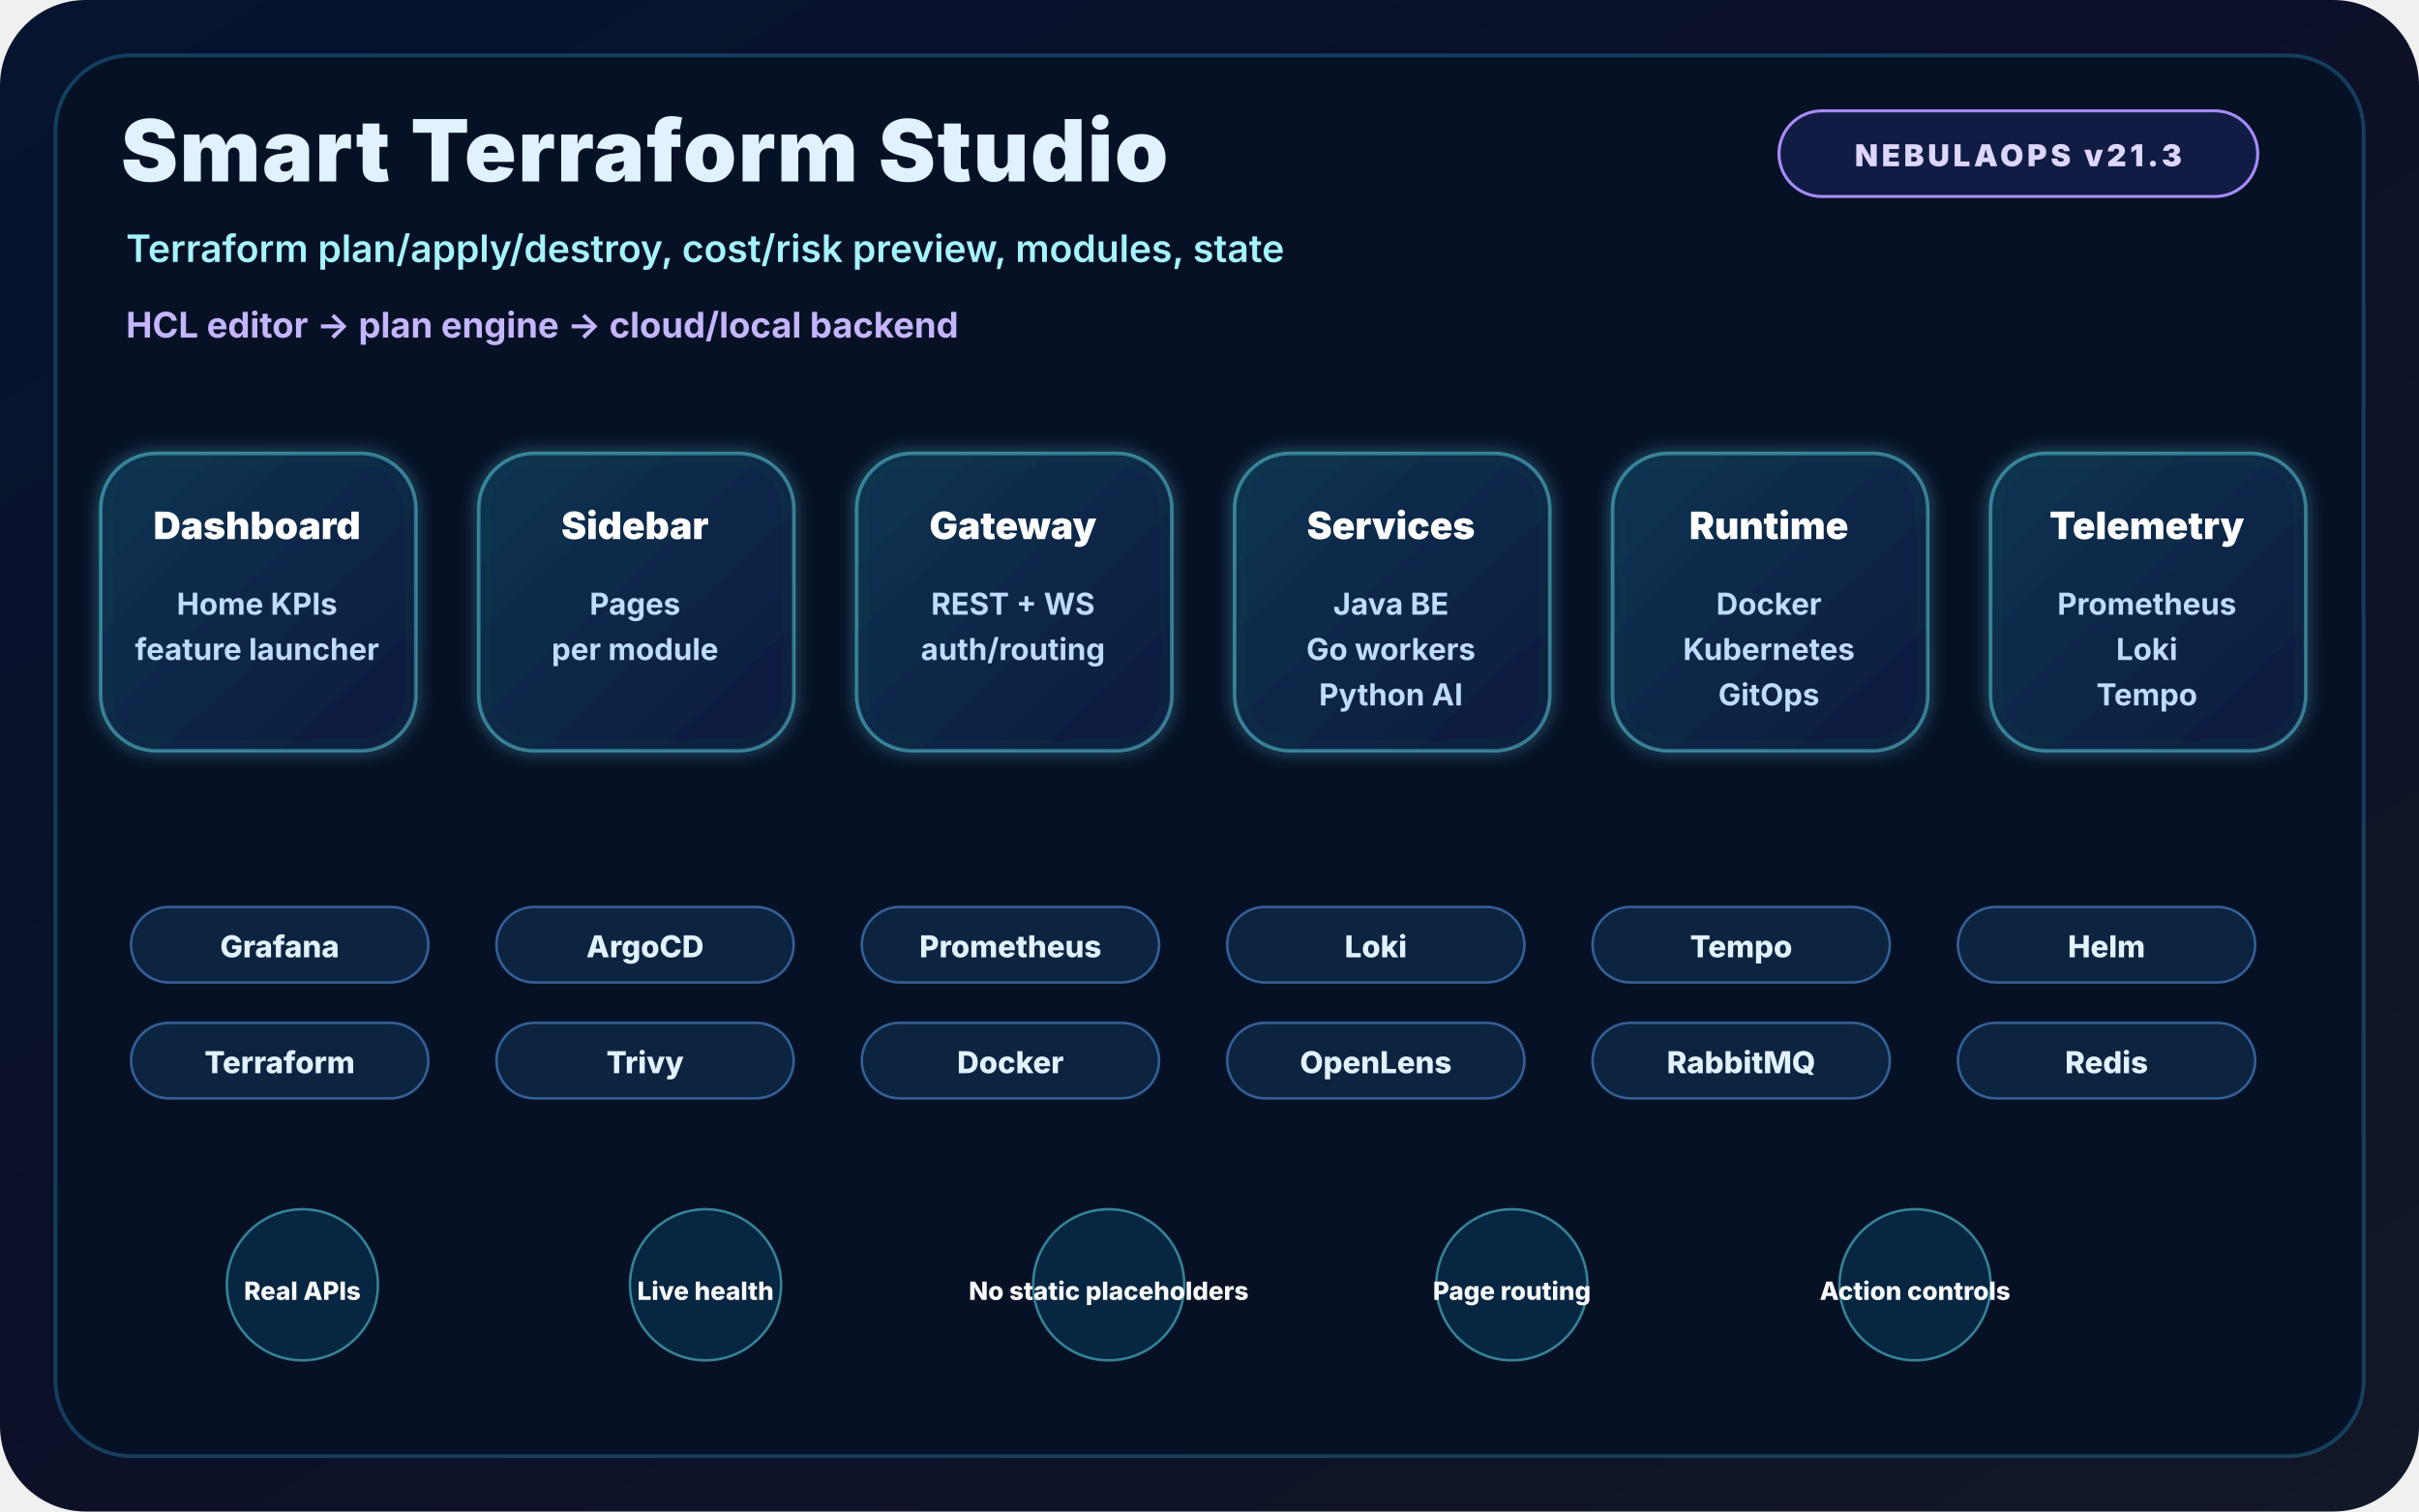
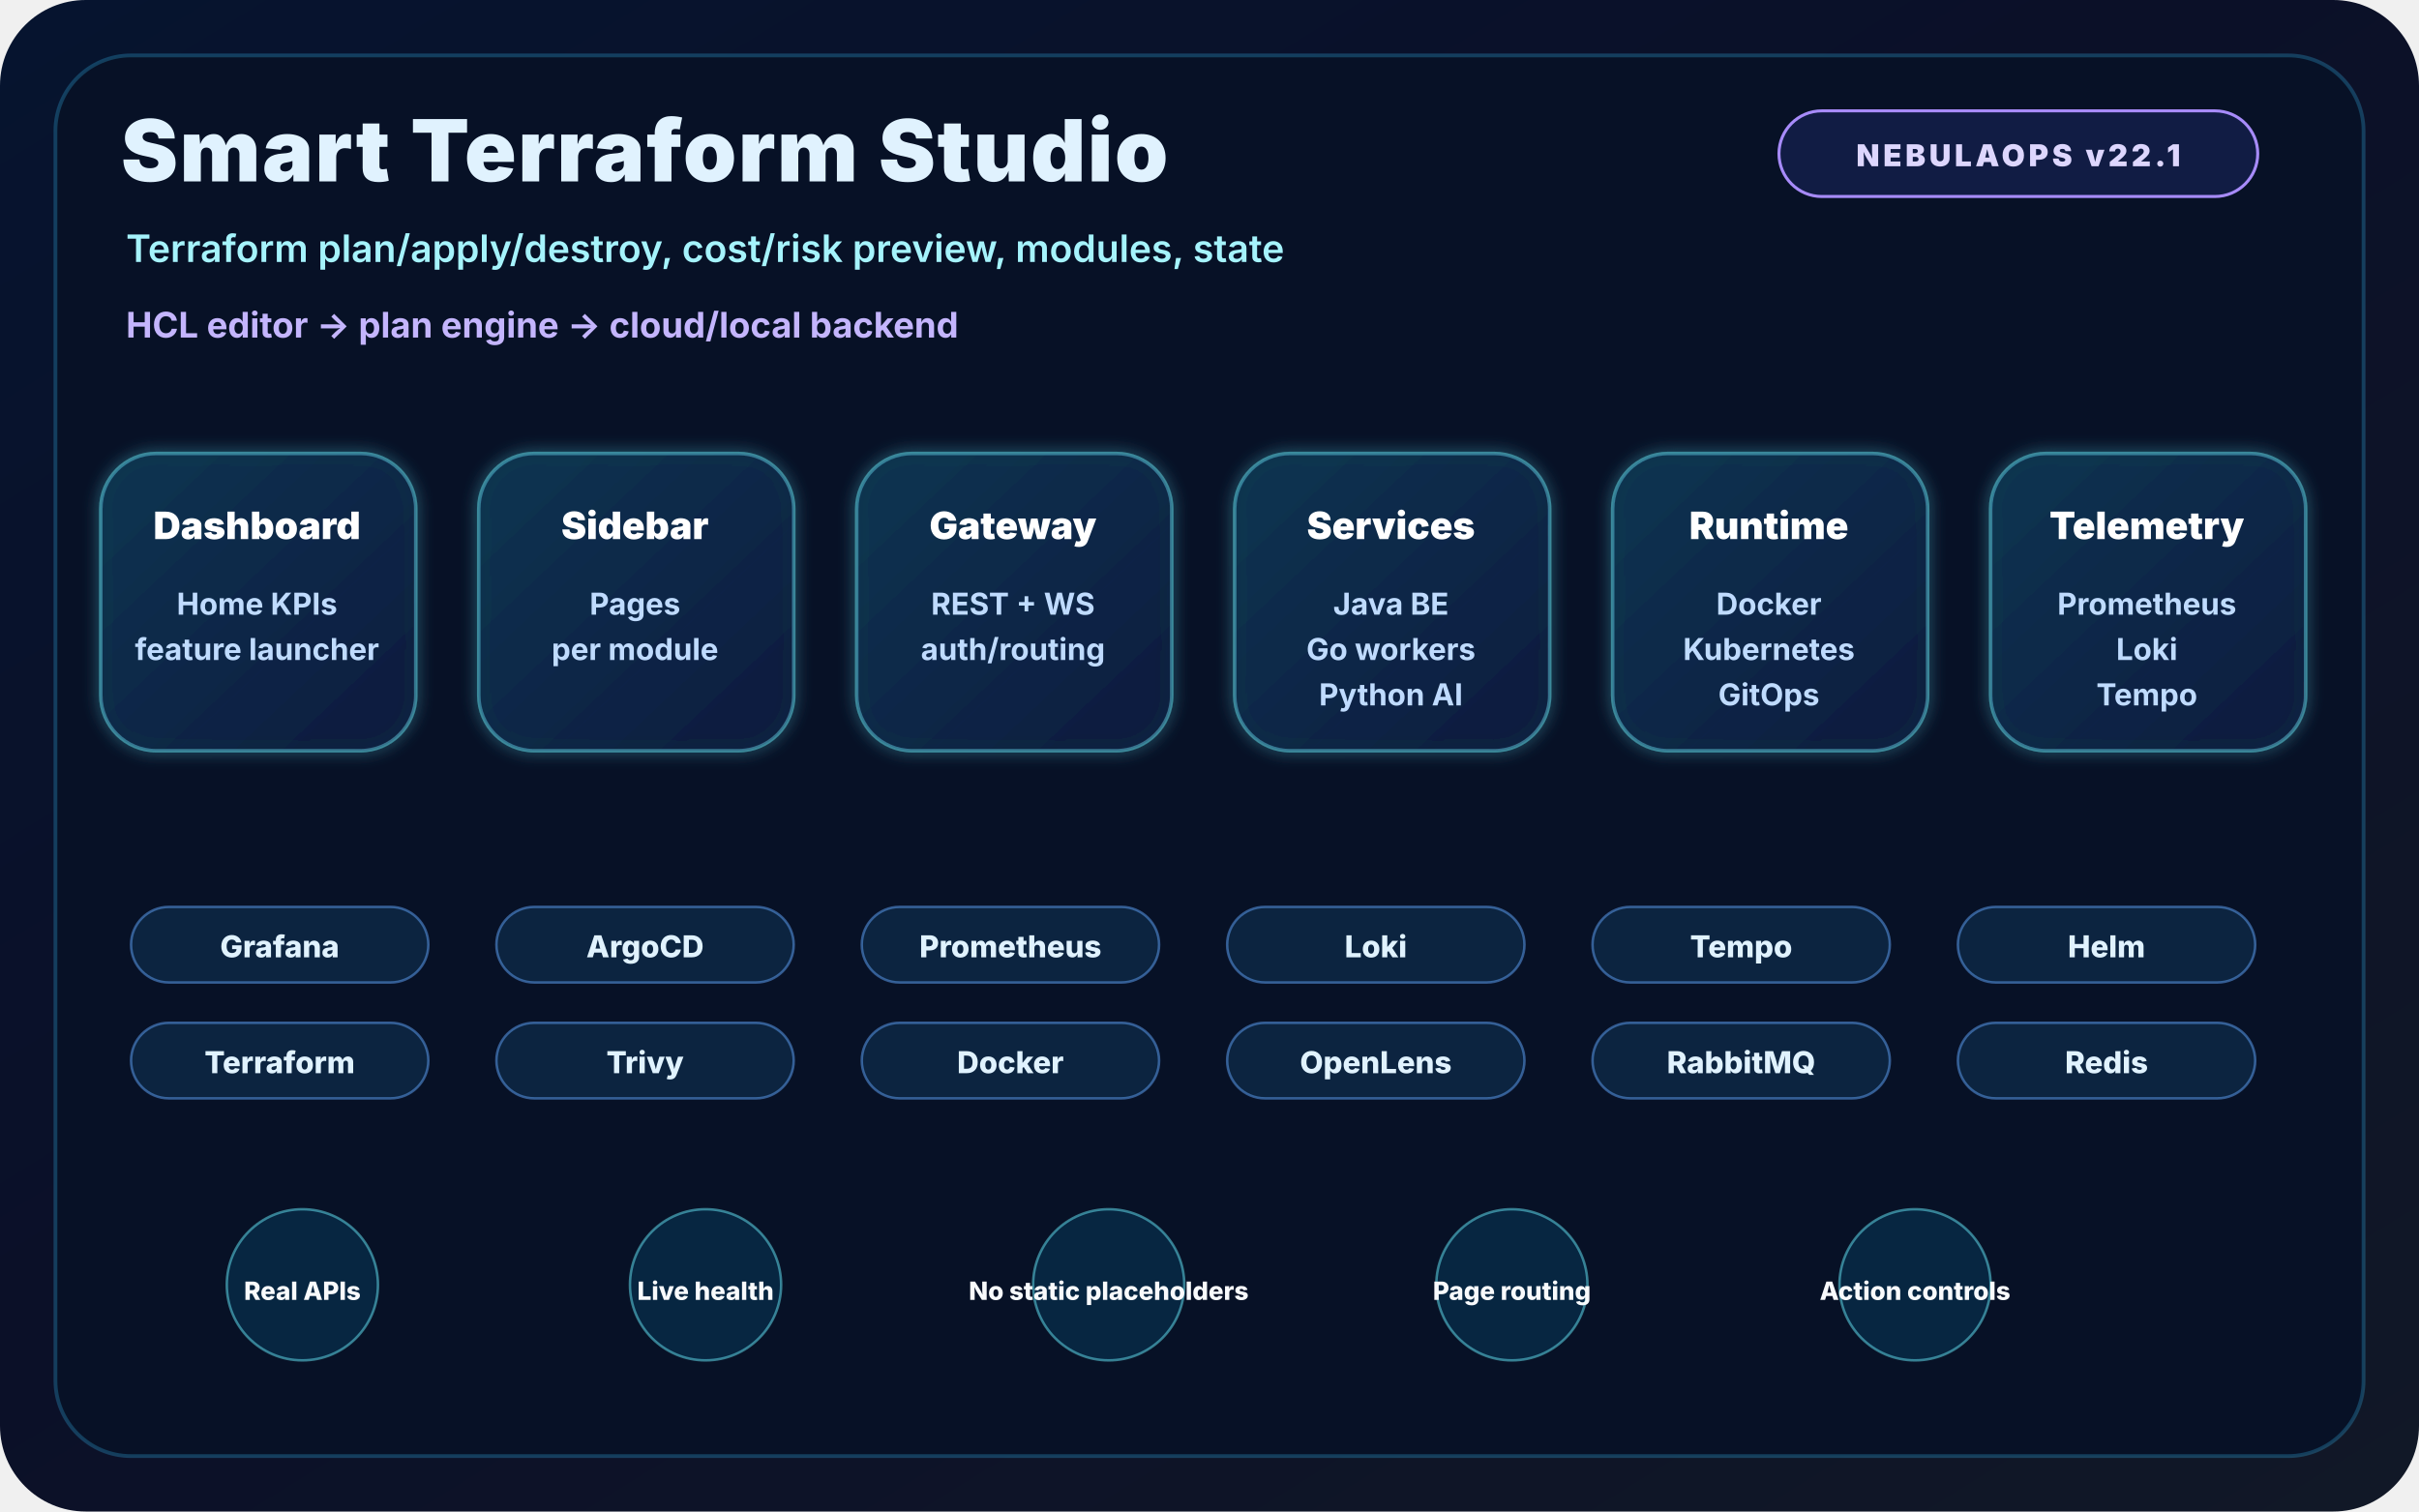
- <svg xmlns="http://www.w3.org/2000/svg" aria-label="NebulaOps v21.3 Smart Terraform Studio" role="img" viewBox="0 0 960 600">
+ <svg xmlns="http://www.w3.org/2000/svg" aria-label="NebulaOps v22.1 Smart Terraform Studio" role="img" viewBox="0 0 960 600">
  <defs>
    <linearGradient id="bg" x1="0" x2="1" y1="0" y2="1">
      <stop offset="0" stop-color="#06142f" />
      <stop offset=".45" stop-color="#0b1028" />
      <stop offset="1" stop-color="#111827" />
    </linearGradient>
    <linearGradient id="card" x1="0" x2="1" y1="0" y2="1">
      <stop offset="0" stop-color="#0f3552" stop-opacity=".96" />
      <stop offset="1" stop-color="#111a3d" stop-opacity=".92" />
    </linearGradient>
    <linearGradient id="accent" x1="0" x2="1" y1="0" y2="0">
      <stop offset="0" stop-color="#38bdf8" />
      <stop offset=".5" stop-color="#8b5cf6" />
      <stop offset="1" stop-color="#22d3ee" />
    </linearGradient>
    <filter id="glow">
      <feGaussianBlur result="b" stdDeviation="3" />
      <feMerge>
        <feMergeNode in="b" />
        <feMergeNode in="SourceGraphic" />
      </feMerge>
    </filter>
    <style>
            .bg {
                fill: url(#bg)
            }

            .panel {
                fill: #071126;
                stroke: #38bdf8;
                stroke-opacity: .26;
                stroke-width: 1.5
            }

            .node rect {
                fill: url(#card);
                stroke: #67e8f9;
                stroke-opacity: .42;
                stroke-width: 1.4;
                filter: url(#glow)
            }

            .link {
                fill: none;
                stroke: url(#accent);
                stroke-width: 4;
                stroke-linecap: round;
                stroke-dasharray: 9 9;
                opacity: .8
            }

            .title {
                font: 900 34px Inter, Arial, sans-serif;
                fill: #e0f2fe;
                letter-spacing: .02em
            }

            .sub {
                font: 600 15px Inter, Arial, sans-serif;
                fill: #a5f3fc
            }

            .flow {
                font: 700 14px Inter, Arial, sans-serif;
                fill: #c4b5fd
            }

            .h {
                font: 900 15px Inter, Arial, sans-serif;
                fill: #fff
            }

            .b {
                font: 700 12px Inter, Arial, sans-serif;
                fill: #bfdbfe
            }

            .chip {
                fill: #0c2440;
                stroke: #60a5fa;
                stroke-opacity: .5
            }

            .chipText {
                font: 800 12px Inter, Arial, sans-serif;
                fill: #e0f2fe
            }

            .pulse {
                fill: #0ea5e9;
                fill-opacity: .14;
                stroke: #67e8f9;
                stroke-opacity: .5
            }

            .small {
                font: 800 10px Inter, Arial, sans-serif;
                fill: #f8fafc
            }

            .badge {
                fill: #111c44;
                stroke: #a78bfa;
                stroke-width: 1.2
            }

            .badgeText {
                font: 900 12px Inter, Arial, sans-serif;
                fill: #ddd6fe;
                letter-spacing: .12em
            }
        </style>
  </defs>
  <rect class="bg" height="600" rx="34" width="960" />
  <rect class="panel" height="556" rx="30" width="916" x="22" y="22" />
  <rect class="badge" height="34" rx="17" width="190" x="706" y="44" />
-   <text class="badgeText" text-anchor="middle" x="801" y="66">NEBULAOPS v21.3</text>
+   <text class="badgeText" text-anchor="middle" x="801" y="66">NEBULAOPS v22.1</text>
  <text class="title" x="48" y="72">Smart Terraform Studio</text>
  <text class="sub" x="50" y="104">Terraform plan/apply/destroy, cost/risk preview, modules, state</text>
  <text class="flow" x="50" y="134">HCL editor → plan engine → cloud/local backend</text>
  <g class="node" transform="translate(40,180)">
    <rect height="118" rx="22" width="125" />
    <text class="h" text-anchor="middle" x="62" y="34">Dashboard</text>
    <text class="b" dy="0" text-anchor="middle" x="62" y="64">Home KPIs</text>
    <text class="b" dy="18" text-anchor="middle" x="62" y="64">feature launcher</text>
  </g>
  <path class="link" d="M165 239 C 185 239 170 239 190 239" />
  <g class="node" transform="translate(190,180)">
    <rect height="118" rx="22" width="125" />
    <text class="h" text-anchor="middle" x="62" y="34">Sidebar</text>
    <text class="b" dy="0" text-anchor="middle" x="62" y="64">Pages</text>
    <text class="b" dy="18" text-anchor="middle" x="62" y="64">per module</text>
  </g>
  <path class="link" d="M315 239 C 335 239 320 239 340 239" />
  <g class="node" transform="translate(340,180)">
    <rect height="118" rx="22" width="125" />
    <text class="h" text-anchor="middle" x="62" y="34">Gateway</text>
    <text class="b" dy="0" text-anchor="middle" x="62" y="64">REST + WS</text>
    <text class="b" dy="18" text-anchor="middle" x="62" y="64">auth/routing</text>
  </g>
  <path class="link" d="M465 239 C 485 239 470 239 490 239" />
  <g class="node" transform="translate(490,180)">
    <rect height="118" rx="22" width="125" />
    <text class="h" text-anchor="middle" x="62" y="34">Services</text>
    <text class="b" dy="0" text-anchor="middle" x="62" y="64">Java BE</text>
    <text class="b" dy="18" text-anchor="middle" x="62" y="64">Go workers</text>
    <text class="b" dy="36" text-anchor="middle" x="62" y="64">Python AI</text>
  </g>
  <path class="link" d="M615 239 C 635 239 620 239 640 239" />
  <g class="node" transform="translate(640,180)">
    <rect height="118" rx="22" width="125" />
    <text class="h" text-anchor="middle" x="62" y="34">Runtime</text>
    <text class="b" dy="0" text-anchor="middle" x="62" y="64">Docker</text>
    <text class="b" dy="18" text-anchor="middle" x="62" y="64">Kubernetes</text>
    <text class="b" dy="36" text-anchor="middle" x="62" y="64">GitOps</text>
  </g>
  <path class="link" d="M765 239 C 785 239 770 239 790 239" />
  <g class="node" transform="translate(790,180)">
    <rect height="118" rx="22" width="125" />
    <text class="h" text-anchor="middle" x="62" y="34">Telemetry</text>
    <text class="b" dy="0" text-anchor="middle" x="62" y="64">Prometheus</text>
    <text class="b" dy="18" text-anchor="middle" x="62" y="64">Loki</text>
    <text class="b" dy="36" text-anchor="middle" x="62" y="64">Tempo</text>
  </g>
  <rect class="chip" height="30" rx="15" width="118" x="52" y="360" />
  <text class="chipText" dy="0" text-anchor="middle" x="111" y="380">Grafana</text>
  <rect class="chip" height="30" rx="15" width="118" x="197" y="360" />
  <text class="chipText" dy="0" text-anchor="middle" x="256" y="380">ArgoCD</text>
  <rect class="chip" height="30" rx="15" width="118" x="342" y="360" />
  <text class="chipText" dy="0" text-anchor="middle" x="401" y="380">Prometheus</text>
  <rect class="chip" height="30" rx="15" width="118" x="487" y="360" />
  <text class="chipText" dy="0" text-anchor="middle" x="546" y="380">Loki</text>
  <rect class="chip" height="30" rx="15" width="118" x="632" y="360" />
  <text class="chipText" dy="0" text-anchor="middle" x="691" y="380">Tempo</text>
  <rect class="chip" height="30" rx="15" width="118" x="777" y="360" />
  <text class="chipText" dy="0" text-anchor="middle" x="836" y="380">Helm</text>
  <rect class="chip" height="30" rx="15" width="118" x="52" y="406" />
  <text class="chipText" dy="46" text-anchor="middle" x="111" y="380">Terraform</text>
  <rect class="chip" height="30" rx="15" width="118" x="197" y="406" />
  <text class="chipText" dy="46" text-anchor="middle" x="256" y="380">Trivy</text>
  <rect class="chip" height="30" rx="15" width="118" x="342" y="406" />
  <text class="chipText" dy="46" text-anchor="middle" x="401" y="380">Docker</text>
  <rect class="chip" height="30" rx="15" width="118" x="487" y="406" />
  <text class="chipText" dy="46" text-anchor="middle" x="546" y="380">OpenLens</text>
  <rect class="chip" height="30" rx="15" width="118" x="632" y="406" />
  <text class="chipText" dy="46" text-anchor="middle" x="691" y="380">RabbitMQ</text>
  <rect class="chip" height="30" rx="15" width="118" x="777" y="406" />
  <text class="chipText" dy="46" text-anchor="middle" x="836" y="380">Redis</text>
  <circle class="pulse" cx="120" cy="510" r="30" />
  <text class="small" text-anchor="middle" x="120" y="516">Real APIs</text>
  <circle class="pulse" cx="280" cy="510" r="30" />
  <text class="small" text-anchor="middle" x="280" y="516">Live health</text>
  <circle class="pulse" cx="440" cy="510" r="30" />
  <text class="small" text-anchor="middle" x="440" y="516">No static placeholders</text>
  <circle class="pulse" cx="600" cy="510" r="30" />
  <text class="small" text-anchor="middle" x="600" y="516">Page routing</text>
  <circle class="pulse" cx="760" cy="510" r="30" />
  <text class="small" text-anchor="middle" x="760" y="516">Action controls</text>
</svg>
